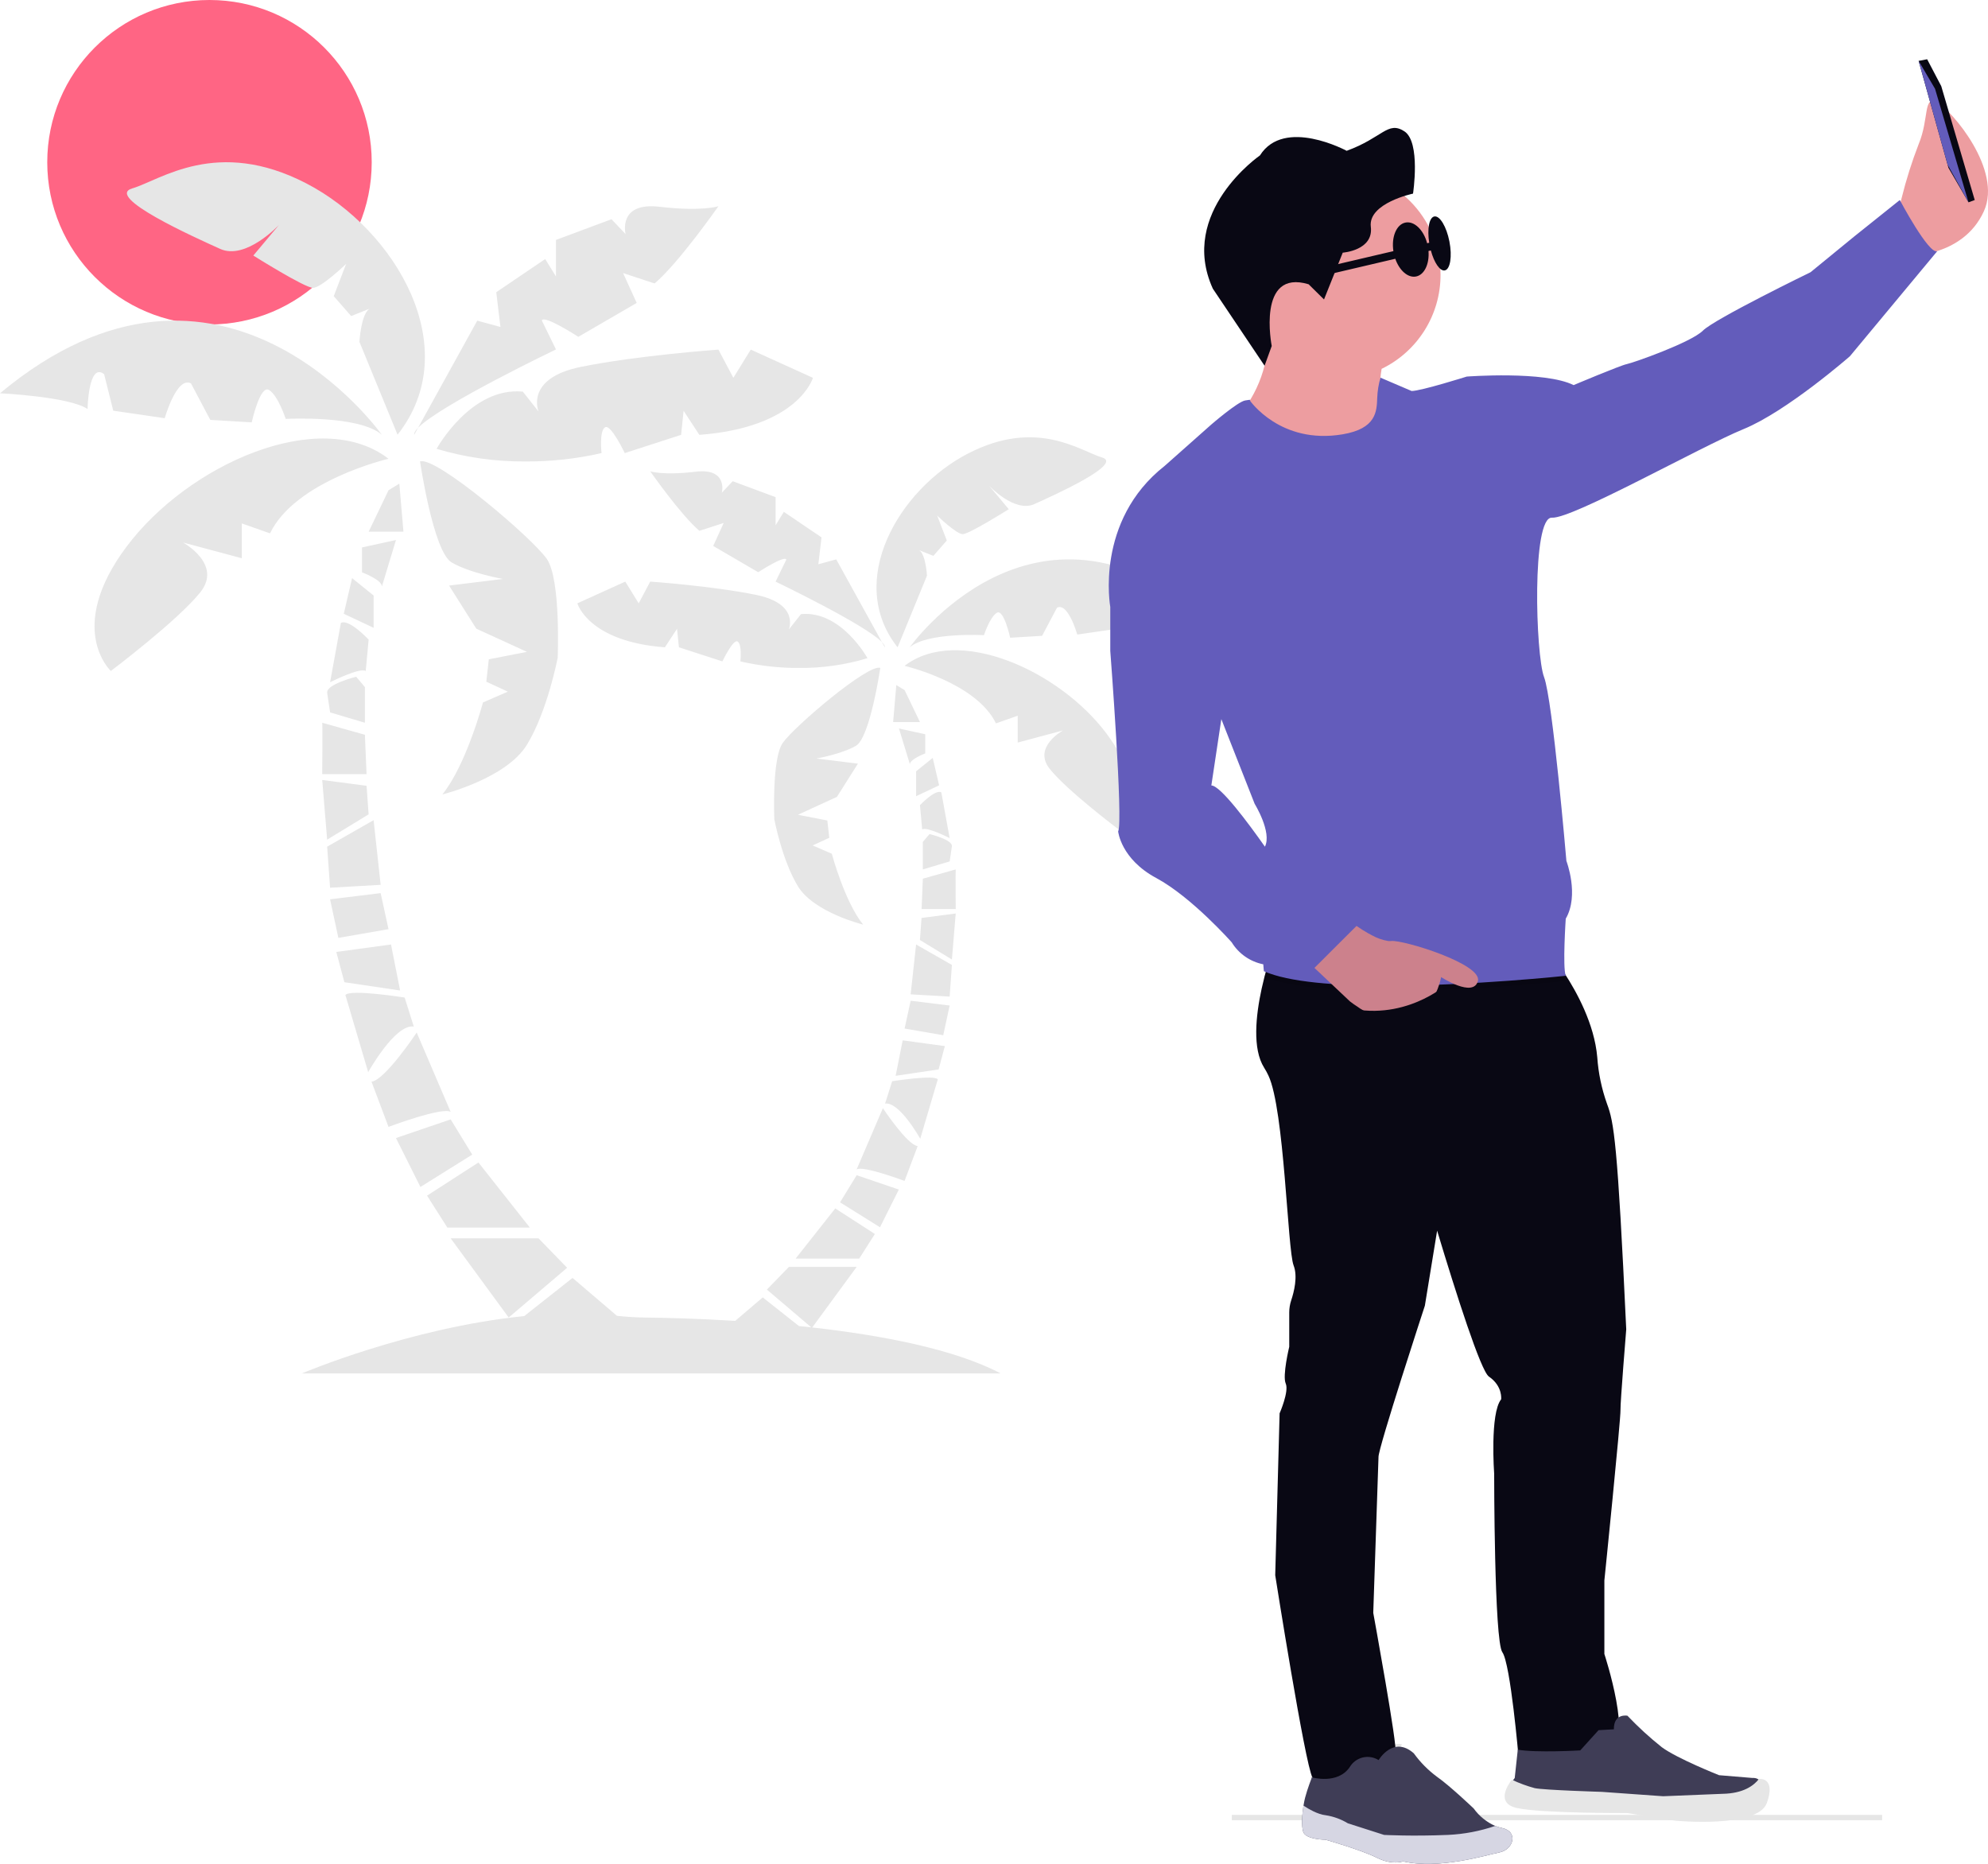
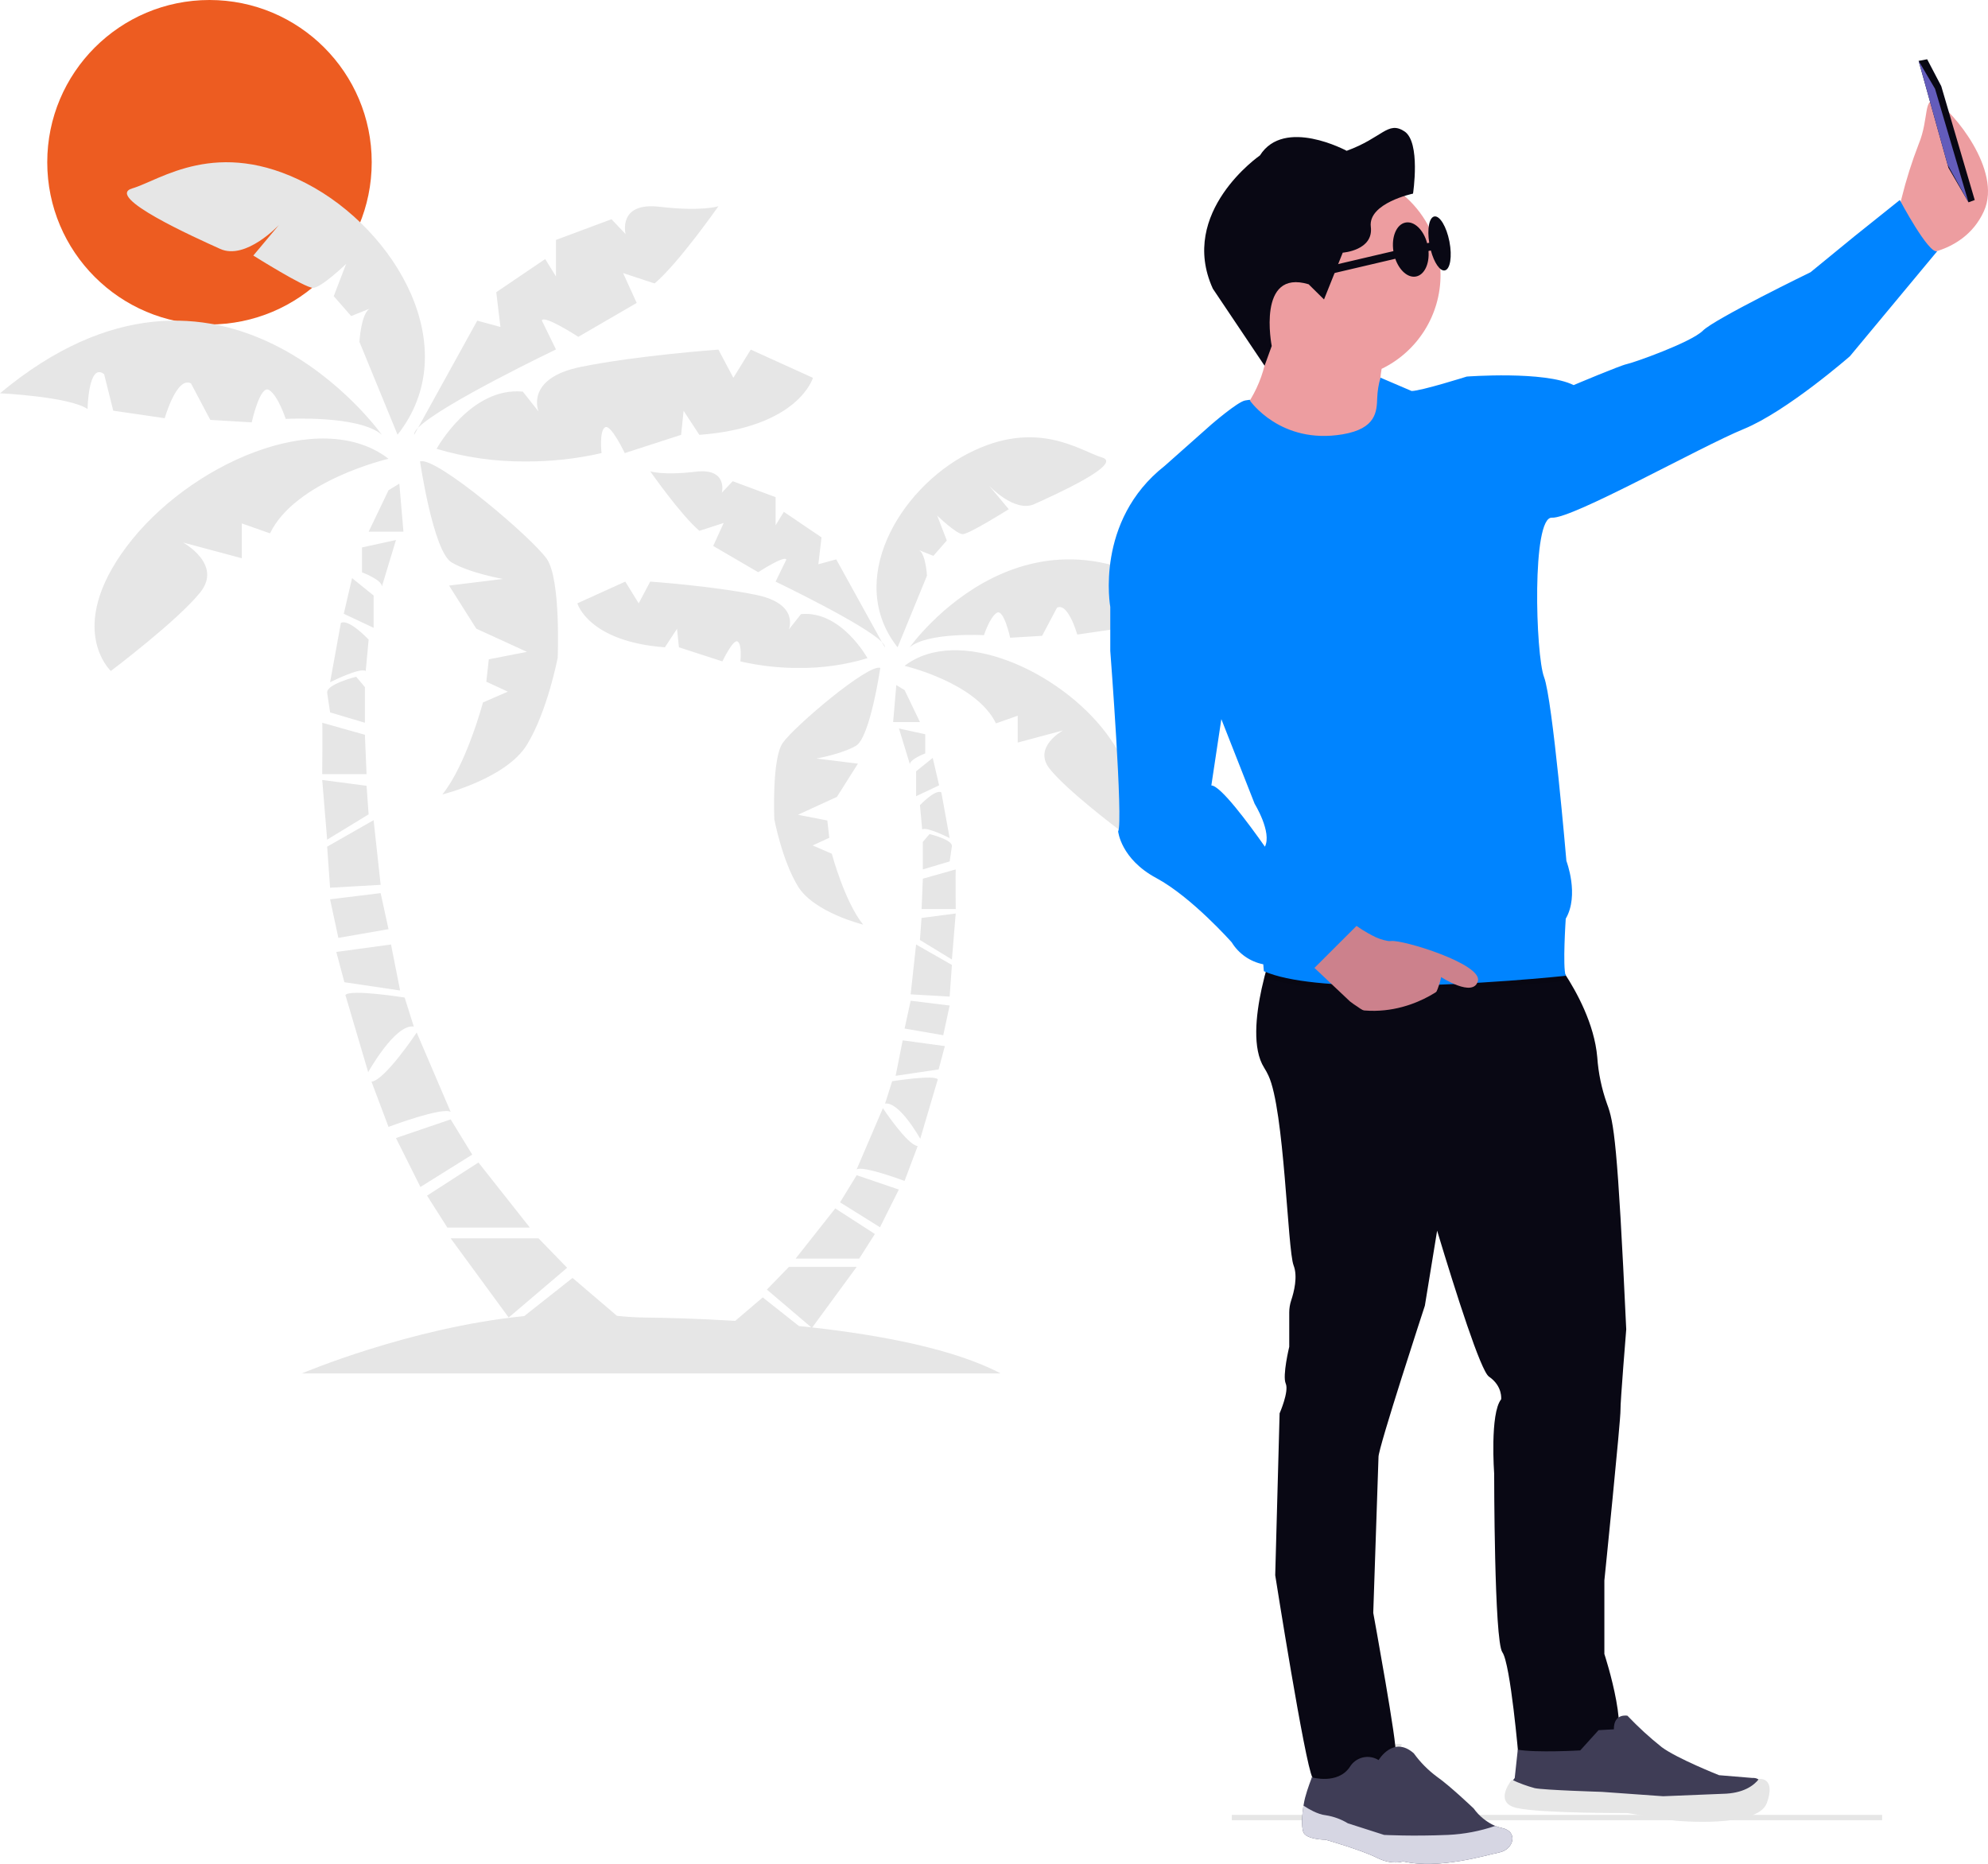
<svg xmlns="http://www.w3.org/2000/svg" viewBox="0 0 757.276 709.992">
  <g transform="translate(-532.551 -147.604)">
-     <ellipse cx="61.798" cy="61.798" rx="61.798" ry="61.798" transform="translate(550.551 147.604)" fill="#ff6584" />
+     <ellipse cx="61.798" cy="61.798" rx="61.798" ry="61.798" transform="translate(550.551 147.604)" fill="#ed5c21" />
    <path d="M247.716,1.018H0V-1H247.716Z" transform="translate(1001.771 839.921)" fill="#e6e6e6" />
    <g transform="translate(453.521 105.004)">
      <path d="M-13623.828,2667.512l18.4-14.534,16.918,14.431q5.275.582,10.593.66c6.951.072,19.462.338,34.459,1.264l10.482-8.934,13.8,10.907q2.336.239,4.691.5l-16.913-14.389,8.4-8.642h25.8l-16.918,23.073c26.3,2.957,54.105,8.2,71.76,17.5l-266.172.007S-13667.547,2671.91-13623.828,2667.512Zm-28.022-29.615h33.468l10.891,11.213-22.259,18.949Zm131.4,7.712,15.1-19.112,15.088,9.742-5.968,9.37Zm-132.661-11.813-7.739-12.16,19.58-12.628,19.58,24.788Zm149.58-9.61,6.332-10.338,16.069,5.471-7.178,14.359Zm-169.157-24.489,20.84-7.109,8.209,13.419-19.73,12.319Zm175.479,11.962,10-23.341s9.238,13.96,13.249,14.449l-5,13.27S-13494.9,2610.039-13497.212,2611.659Zm10.841-25.083,2.679-8.517s16.06-2.56,17.4-.732l-6.691,22.64S-13480.893,2585.727-13486.371,2586.577Zm-195.641-8.347c5.211-.631,17.211-18.73,17.211-18.73l12.95,30.248c-3-2.05-23.681,5.69-23.681,5.69Zm202.34-15.75,16.06,2.189-2.369,8.888-16.372,2.432Zm-212.279-17.252c1.731-2.37,22.571.95,22.571.95l3.479,11.05c-7.112-1.1-17.371,17.371-17.371,17.371Zm213.008,12.753,2.311-10.592,14.853,1.832-2.442,11.31Zm2.311-13.02,2.071-18.991,13.642,7.788-.86,12.052Zm-215.711-4.621-3.077-11.532,20.84-2.838,3.47,17.52Zm219.243-16.08.607-8.4,13.023-1.7-1.45,17.53Zm-224.693-15.5,19.262-2.359,3,13.728-19.1,3.32Zm178.223-4.961c-6.092-9.978-9-25.558-9-25.558s-1-22.89,3.171-29,32.576-30.283,37.2-28.632c0,0-3.89,26.491-9.249,29.652s-15.092,4.867-15.092,4.867l15.82,1.95-8,12.663-14.849,6.81,11.2,2.189.732,6.581-6.331,2.918,7.3,3.16s4.871,18.259,11.931,27C-13494.742,2518.4-13513.482,2513.778-13519.571,2503.8Zm47.1,8.663.482-11.563,12.521-3.528c-.122.729,0,15.091,0,15.091Zm-226.437-23.75,17.7-10.1,2.679,24.632-19.262,1.1Zm226.9-1.811,2.561-3s8.9,2.13,8.521,4.7l-.85,5.721-10.231,3.049Zm-228.779-23.6,16.889,2.21.791,10.89-15.8,9.631Zm228.54,18.852-.84-9.252s5.829-6.21,8.14-4.867l3.171,17.409S-13470.672,2480.928-13472.251,2482.149Zm48.56-23.123c-6.571-8.278,5.109-14.609,5.109-14.609l-17.28,4.631v-10.231l-8.28,2.921c-7.539-15.58-34.811-21.912-34.811-21.912,20.212-15.58,58.922,1.71,76.931,25.811s4.621,36.51,4.621,36.51S-13417.121,2467.307-13423.691,2459.026Zm-50.87.971,6.332-5.11,2.428,10.46-8.76,4.132Zm-164.979-26.241,9.467-4.1-8.208-3.792.951-8.521,14.529-2.848-19.289-8.829-10.381-16.42,20.521-2.522s-12.632-2.22-19.581-6.321-12-38.45-12-38.45c5.988-2.147,42.96,29.3,48.33,37.19s4.107,37.572,4.107,37.572-3.809,20.208-11.708,33.149-32.209,18.942-32.209,18.942C-13645.852,2457.448-13639.541,2433.756-13639.541,2433.756Zm-61.25,27.32s.16-18.63,0-19.577l16.261,4.579.628,15Zm219.7-17.388,10,2.189v7.3s-5.839,2.193-5.839,4.142Zm-216.7-6.13-1.106-7.421c-.492-3.331,11.05-6.151,11.05-6.151l3.32,3.941V2441.5Zm214.473,3.688,1.211-14.11,3.167,1.943,5.843,12.167Zm-210.371-37.749c3-1.769,10.581,6.321,10.581,6.321l-1.11,12c-2.051-1.582-13.572,4.26-13.572,4.26Zm-81.618-29.09c23.358-31.261,73.569-53.669,99.779-33.461,0,0-35.369,8.212-45.148,28.41l-10.741-3.788v13.27l-22.422-6s15.161,8.212,6.63,18.942-34.1,30-34.1,30S-13798.672,2405.669-13775.311,2374.408Zm233.8,43.719s.7-6.338-1-7.549-5.839,7.549-5.839,7.549l-16.559-5.36-.731-7.06-4.618,7.06c-29.211-2.189-33.35-16.75-33.35-16.75l18.259-8.281,5.11,8.281,4.382-8.281s23.857,1.662,40.406,5.072,12.412,13.148,12.412,13.148l4.629-5.839c15.319-1.461,25.321,16.788,25.321,16.788a87.389,87.389,0,0,1-25.9,3.722A97.271,97.271,0,0,1-13541.511,2418.127Zm176.63-17.53s-20.351,1-25.7,4.631c0,0-.239-13.88-4.871-10.231l-2.64,10.709-15.088,2.2s-3.511-12.42-7.723-10.227l-5.669,10.709-12.17.729s-2.432-11.188-5.11-9.488-4.871,8.517-4.871,8.517-21.461-1.218-28.281,4.621C-13477,2412.767-13430,2346.317-13364.881,2400.6Zm-89.972-61.61c26.29-13.638,42.842-.968,51.119,1.46s-18.248,14.37-25.8,17.77-17.276-7.06-17.276-7.06l7.538,9s-15.08,9.5-17.52,9.5-9.741-7.06-9.741-7.06l3.653,9.489-5.11,5.842-5.389-2.151c2.54,1.673,2.946,9.721,2.946,9.721l-11.188,27.268C-13501.583,2387.5-13481.143,2352.628-13454.853,2338.987Zm-32.755,71.761c.813.828,1.221,1.517,1.115,2.019Zm-40.484-23.011,4.08-8.357c-.489-1.853-10.71,4.777-10.71,4.777l-17.138-10,4-8.76-9.249,3c-7.06-5.97-18.74-22.671-18.74-22.671s4.839,1.641,17.28.149,10,8,10,8l4.139-4.378,16.34,6.068v10.713l3.14-5.11,14.359,9.728-1.218,10.231,6.817-1.86,17.386,31.48C-13494.269,2403.952-13528.092,2387.737-13528.092,2387.737Zm-164.491,12.25,3.161-13.579,8.211,6.63v12.3Zm6.942-15.789v-9.471l12.95-2.838-5.37,17.679C-13678.061,2387.04-13685.641,2384.2-13685.641,2384.2Zm2.529-15.469,7.58-15.792,4.111-2.519,1.567,18.311Zm25.891-31.57s12.951-23.681,32.84-21.79l6,7.58s-5.37-12.632,16.1-17,52.409-6.581,52.409-6.581l5.689,10.741,6.63-10.741,23.682,10.741s-5.371,18.89-43.262,21.728l-6-9.159-.951,9.159-21.471,6.952s-5.36-11.372-7.57-9.79-1.27,9.79-1.27,9.79a127.2,127.2,0,0,1-29.074,3.183A114.721,114.721,0,0,1-13657.221,2337.159Zm-7.068-8-1.452,2.629C-13665.879,2331.135-13665.347,2330.238-13664.289,2329.16Zm-22.323-32.733s.537-10.48,3.836-12.642l-7,2.8-6.63-7.58,4.732-12.309s-9.472,9.148-12.632,9.148-22.73-12.309-22.73-12.309l9.79-11.681s-12.632,13.572-22.422,9.152-44.2-19.889-33.468-23.05,32.209-19.57,66.308-1.891,60.653,62.88,34.73,95.72Zm-28.09,29.343s-2.838-8.791-6.311-11-6.63,12.309-6.63,12.309l-15.789-.94-7.352-13.9c-5.46-2.841-10,13.26-10,13.26l-19.611-2.869-3.47-13.891c-6-4.739-6.32,13.26-6.32,13.26-6.938-4.739-33.34-6-33.34-6,84.431-70.412,145.431,15.789,145.431,15.789C-13686.9,2324.208-13714.7,2325.769-13714.7,2325.769Zm72.961-37.43,8.84,2.4-1.592-13.239,18.633-12.632,4.107,6.633v-13.912l21.152-7.889,5.37,5.679s-3.16-12.319,12.947-10.422,22.411-.2,22.411-.2-15.149,21.669-24.309,29.409l-12-3.948,5.18,11.369-22.231,12.909s-13.259-8.6-13.891-6.189l5.37,11s-43.879,21.025-52.536,29.851Z" transform="translate(13902.552 -2123.598)" fill="#e6e6e6" />
    </g>
    <path d="M901.42,177.27l8,15.5a31.3,31.3,0,0,0,7.43-1.55c5.73-1.88,13.34-6,17.44-15.08,7.13-15.75-12.25-38.37-17.75-41.37s-3,6-7.12,15.87a170.919,170.919,0,0,0-6.48,20.53C902,174.79,901.42,177.27,901.42,177.27Z" transform="translate(353.981 51.904)" fill="#ed9da0" />
    <path d="M-13357.249,2450.249l-12.75-19a62.022,62.022,0,0,0,7.218-10.2,47.255,47.255,0,0,0,6.2-17.505,39.651,39.651,0,0,1-13.422-29.793,39.751,39.751,0,0,1,39.708-39.752,39.763,39.763,0,0,1,39.813,39.732,39.767,39.767,0,0,1-22.448,35.83c-.124.7-.236,1.431-.332,2.2v.2c-.913,7.53-.312,18.421,4.758,33.289,4.255,12.484-1.306,16.417-10,16.417C-13333.324,2461.665-13357.249,2450.249-13357.249,2450.249Z" transform="translate(14371.77 -2121.456)" fill="#ed9da0" />
    <path d="M666,634.06l-1.67,61.66s11.373,72.2,14.183,77.026c.433.755.4,1.6,1.2,1.944,4.46,1.88,21-6.48,30.36-11.6,1.188-.641-8.4-53.03-8.4-53.03l2-59.34c-.185-3.217,17.66-57.66,17.66-57.66L726,564.48c7.32,24.25,16.64,53.46,19.73,55.58,5.33,3.66,4.66,8.66,4.66,8.66-4.33,5.34-2.66,28.34-2.66,28.34s0,63.66,3.12,68,6.19,40.159,6.19,40.159,22.861.828,34.35-2.129c9.81-2.525-1.68-37.37-1.68-37.37v-28s6.305-61.821,6.14-65c-.1-2.61,2.19-30.66,2.19-30.66-3.322-71.394-4.677-78.868-7.33-85.92A66.5,66.5,0,0,1,787,498.39c-1.09-12.64-7.88-24.92-12.45-31.91-2.42-3.7-4.22-5.92-4.22-5.92l-106.66-4.17s-1.74,4.74-3.43,11.35c-.37,1.44-.74,3-1.08,4.55-2.23,10.25-3.58,22.95.94,30.1a26.689,26.689,0,0,1,1.64,3c6.1,13,7.26,66.32,9.59,72.32,1.66,4.25.13,10.18-.9,13.27a14.75,14.75,0,0,0-.76,4.61v13.12s-2.67,11-1.34,14S666,634.06,666,634.06Z" transform="translate(353.983 51.904)" fill="#090814" />
    <path d="M677.81,773a4,4,0,0,0,1.9,1.69c4.46,1.88,21-6.48,30.36-11.6a5.25,5.25,0,0,0,2.5-3c-5.35-1-8.86,5-8.86,5a7.9,7.9,0,0,0-11,2.67c-4.59,6.75-14.41,3.9-14.41,3.9S678.1,772.22,677.81,773Z" transform="translate(353.981 51.904)" opacity="0.1" />
    <path d="M675,793.47c1,3,8.5,3,8.5,3s13.5,3.84,19.5,6.84,10,1.41,10,1.41c13.75,3.17,31.42-2.33,36.75-3.41s7.42-8,.83-9.34a13.24,13.24,0,0,1-2.46-.75,20.12,20.12,0,0,1-8.2-6.66s-9-8.59-14-12.09a40.9,40.9,0,0,1-8.8-8.91c-7.83-6.92-13.41,2.58-13.41,2.58a7.9,7.9,0,0,0-11,2.67c-4.59,6.75-14.41,3.9-14.41,3.9s-1.76,4.51-2.59,7.76c-.21.82-.42,1.85-.61,3C674.57,786.87,674.29,791.22,675,793.47Z" transform="translate(353.981 51.904)" fill="#3f3d56" />
    <path d="M675,793.47c1,3,8.5,3,8.5,3s13.5,3.84,19.5,6.84,10,1.41,10,1.41c13.75,3.17,31.42-2.33,36.75-3.41s7.42-8,.83-9.34a13.24,13.24,0,0,1-2.46-.75,64.359,64.359,0,0,1-18,3.42c-13.58.58-24.33,0-24.33,0L692,790.22a23.068,23.068,0,0,0-8.5-3.08c-2.91-.29-6.48-2.38-8.44-3.67C674.57,786.87,674.29,791.22,675,793.47Z" transform="translate(353.981 51.904)" fill="#d6d6e3" />
    <path d="M660.28,467.74C686,478.91,775,469.39,775,469.39a11.449,11.449,0,0,1-.45-2.91c-2.42-3.7-4.22-5.92-4.22-5.92l-106.66-4.17S662,461.13,660.28,467.74Z" transform="translate(353.981 51.904)" opacity="0.1" />
-     <path d="M-13309.166,2626.749s-.087-.966-.222-2.624a18.316,18.316,0,0,1-12.028-8.375s-15.252-17.248-28.751-24.5-14.5-17.749-14.5-17.749c2-3.5-3-68.751-3-68.751V2488s-6-32.751,20.749-53.752l17.752-15.748s9.928-8.589,12.828-9.139,1.843,0,1.843,0,11.579,16.889,35.328,12.888c12.869-2.168,13-8.73,13.19-13.919a31.838,31.838,0,0,1,1.239-7.659l11.861,5.078c3.658-.03,21-5.5,21-5.5s29.707-2.249,40.71,3.252c0,0,17.748-7.5,20.248-8s24.5-8.25,29-12.751,41-22.249,41-22.249l16.5-13.5,17.5-14s11,20.749,14.251,19.5l-33.251,40s-24,21-40.5,27.75-65.251,34.251-73,33.751-6.25,52.248-3,60.75,8.5,70,8.5,70,5,13-.248,22c0,0-1.249,18.5,0,21.749,0,0-35.369,3.782-67.965,3.782C-13281.411,2632.283-13299.72,2630.96-13309.166,2626.749Zm-20-70.749c3.473,0,14.189,14.486,20.406,23.325,2.763-5.518-3.906-16.324-3.906-16.324l-12.694-32.266Z" transform="translate(14323.148 -2109.206)" fill="#635cbb" />
+     <path d="M-13309.166,2626.749s-.087-.966-.222-2.624a18.316,18.316,0,0,1-12.028-8.375s-15.252-17.248-28.751-24.5-14.5-17.749-14.5-17.749c2-3.5-3-68.751-3-68.751V2488s-6-32.751,20.749-53.752l17.752-15.748s9.928-8.589,12.828-9.139,1.843,0,1.843,0,11.579,16.889,35.328,12.888c12.869-2.168,13-8.73,13.19-13.919a31.838,31.838,0,0,1,1.239-7.659l11.861,5.078c3.658-.03,21-5.5,21-5.5s29.707-2.249,40.71,3.252c0,0,17.748-7.5,20.248-8s24.5-8.25,29-12.751,41-22.249,41-22.249l16.5-13.5,17.5-14s11,20.749,14.251,19.5l-33.251,40s-24,21-40.5,27.75-65.251,34.251-73,33.751-6.25,52.248-3,60.75,8.5,70,8.5,70,5,13-.248,22c0,0-1.249,18.5,0,21.749,0,0-35.369,3.782-67.965,3.782C-13281.411,2632.283-13299.72,2630.96-13309.166,2626.749Zm-20-70.749c3.473,0,14.189,14.486,20.406,23.325,2.763-5.518-3.906-16.324-3.906-16.324l-12.694-32.266Z" transform="translate(14323.148 -2109.206)" fill="#0084ff" />
    <path d="M679.27,464.39l5.88,5.54.82.77,6.82,6.44c.49.37,1,.73,1.45,1.07,27.74,19.88,33.3-10.32,33.3-10.32s12.25,8,14,1.5-28.5-15.75-33-15.25a5.458,5.458,0,0,1-1.21,0,19.22,19.22,0,0,1-6.21-2.2l-1.34-.72a52.489,52.489,0,0,1-4.49-2.82Z" transform="translate(353.981 51.904)" fill="#cc818c" />
    <path d="M758.2,783.85c9,2.048,40.449,1.891,40.449,1.891l17.653,2.865s30.25,2.954,33.621-6.647-2.648-9.02-2.648-9.02h-.241l-12.6-1.044s-15.968-6.322-21.833-10.674a127.334,127.334,0,0,1-13.079-11.983s-5.258-1.044-5.162,5.179l-5.836.325-6.982,7.71s-16.9.97-23.789-.28L756.59,772.96s-.087.1-.221.286C755.2,774.752,750.138,782.019,758.2,783.85Z" transform="translate(352.956 51.904)" fill="#3f3d56" />
    <path d="M758.37,784.39c9.34,2.08,42,1.92,42,1.92l18.33,2.91s31.41,3,34.91-6.75-2.75-9.16-2.75-9.16h-.25c-2,2.59-6,5.54-13.91,5.68l-22.59.92-23.41-1.67s-21.92-.66-25.5-1.41a52.288,52.288,0,0,1-8.73-3.21C755.26,775.15,750,782.53,758.37,784.39Z" transform="translate(351.981 51.904)" fill="#e6e6e6" />
    <path d="M728.12,471.81s-18.66,15.5-42.66,5.66V485s16,11,30.5,4.34S728.12,471.81,728.12,471.81Z" transform="translate(353.979 51.904)" fill="#090814" />
    <path d="M813.13,65.17l5.37,10.25,12.75,43.37-2.37.88-7.63-13.13L809.88,65.79Z" transform="translate(453.521 105.004)" fill="#090814" />
    <path d="M816.13,76.42l12.75,43.25-7.97-14.35L809.88,65.79Z" transform="translate(453.521 105.004)" fill="#635cbb" />
    <path d="M-13336.148,2344.358l-26.2,1c-.03,0-4.368,1.2-4.4,1.2-.788,0,2.858-1.812,2.812-2.607a1.5,1.5,0,0,1,1.405-1.59l26.231-1c.217-5.471,3.094-9.8,6.608-9.8,3.411,0,6.218,4.069,6.585,9.3l.808-.031c.186-5.308,1.821-9.454,3.813-9.454,2.117,0,3.832,4.683,3.832,10.467s-1.715,10.467-3.832,10.467c-1.867,0-3.422-3.649-3.762-8.479l-.919.035c-.55,4.9-3.261,8.629-6.524,8.629C-13332.841,2352.493-13335.478,2349.016-13336.148,2344.358Z" transform="translate(13707.852 -4599.769) rotate(-11)" fill="#090814" />
    <path d="M517.832,191.143l-3.624,7.138-15.984-31.542c-9.624-30.6,23.99-48.182,23.99-48.182,10.971-13.414,33.013,2.275,33.013,2.275,14.213-3.277,16.934-9.518,22.709-4.7s.393,23.965.393,23.965-17.5,1.482-17.5,10.583-11.816,8.477-11.816,8.477l-9.252,16.819-5.113-6.454C515.641,161.162,517.832,191.143,517.832,191.143Z" transform="translate(479.715 152.783) rotate(-7)" fill="#090814" />
  </g>
</svg>
